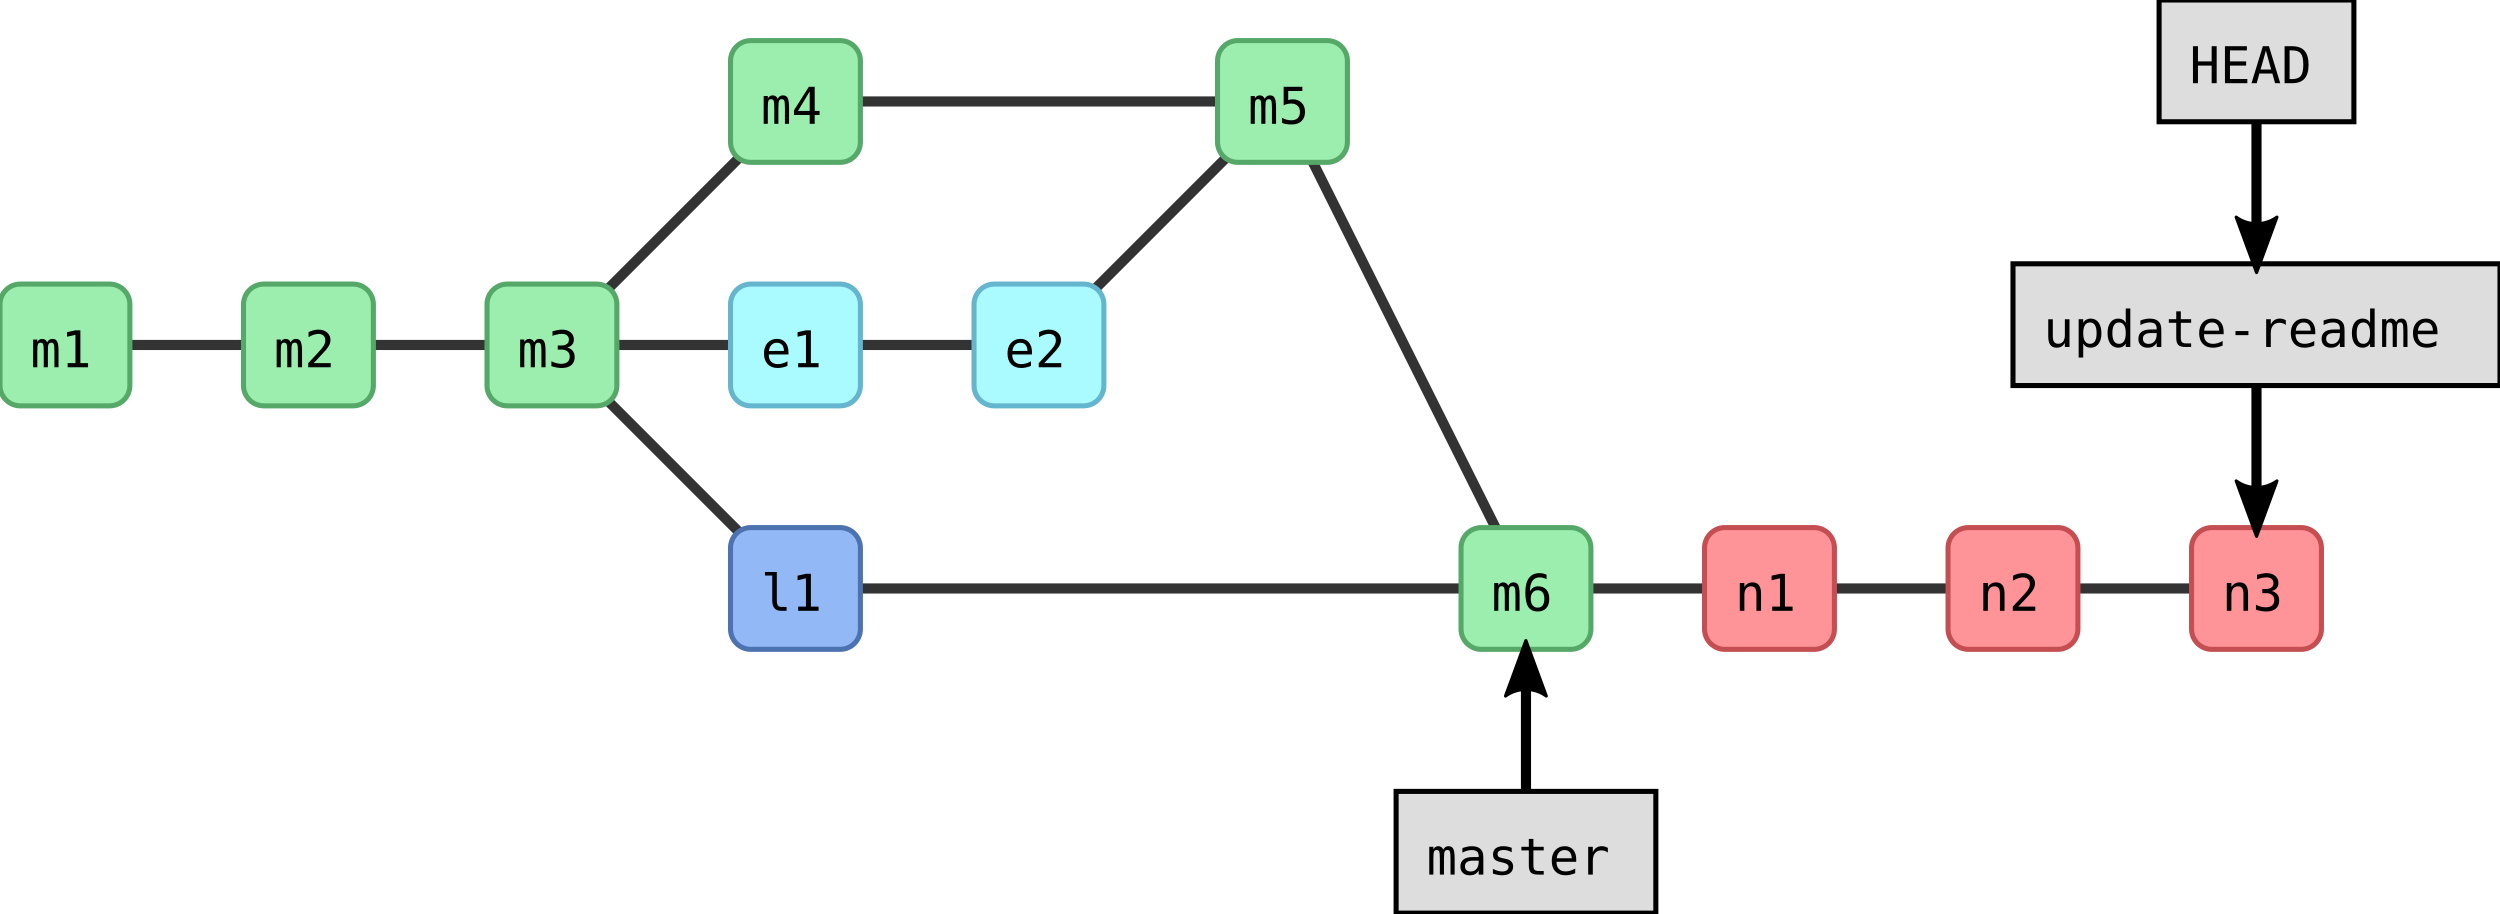
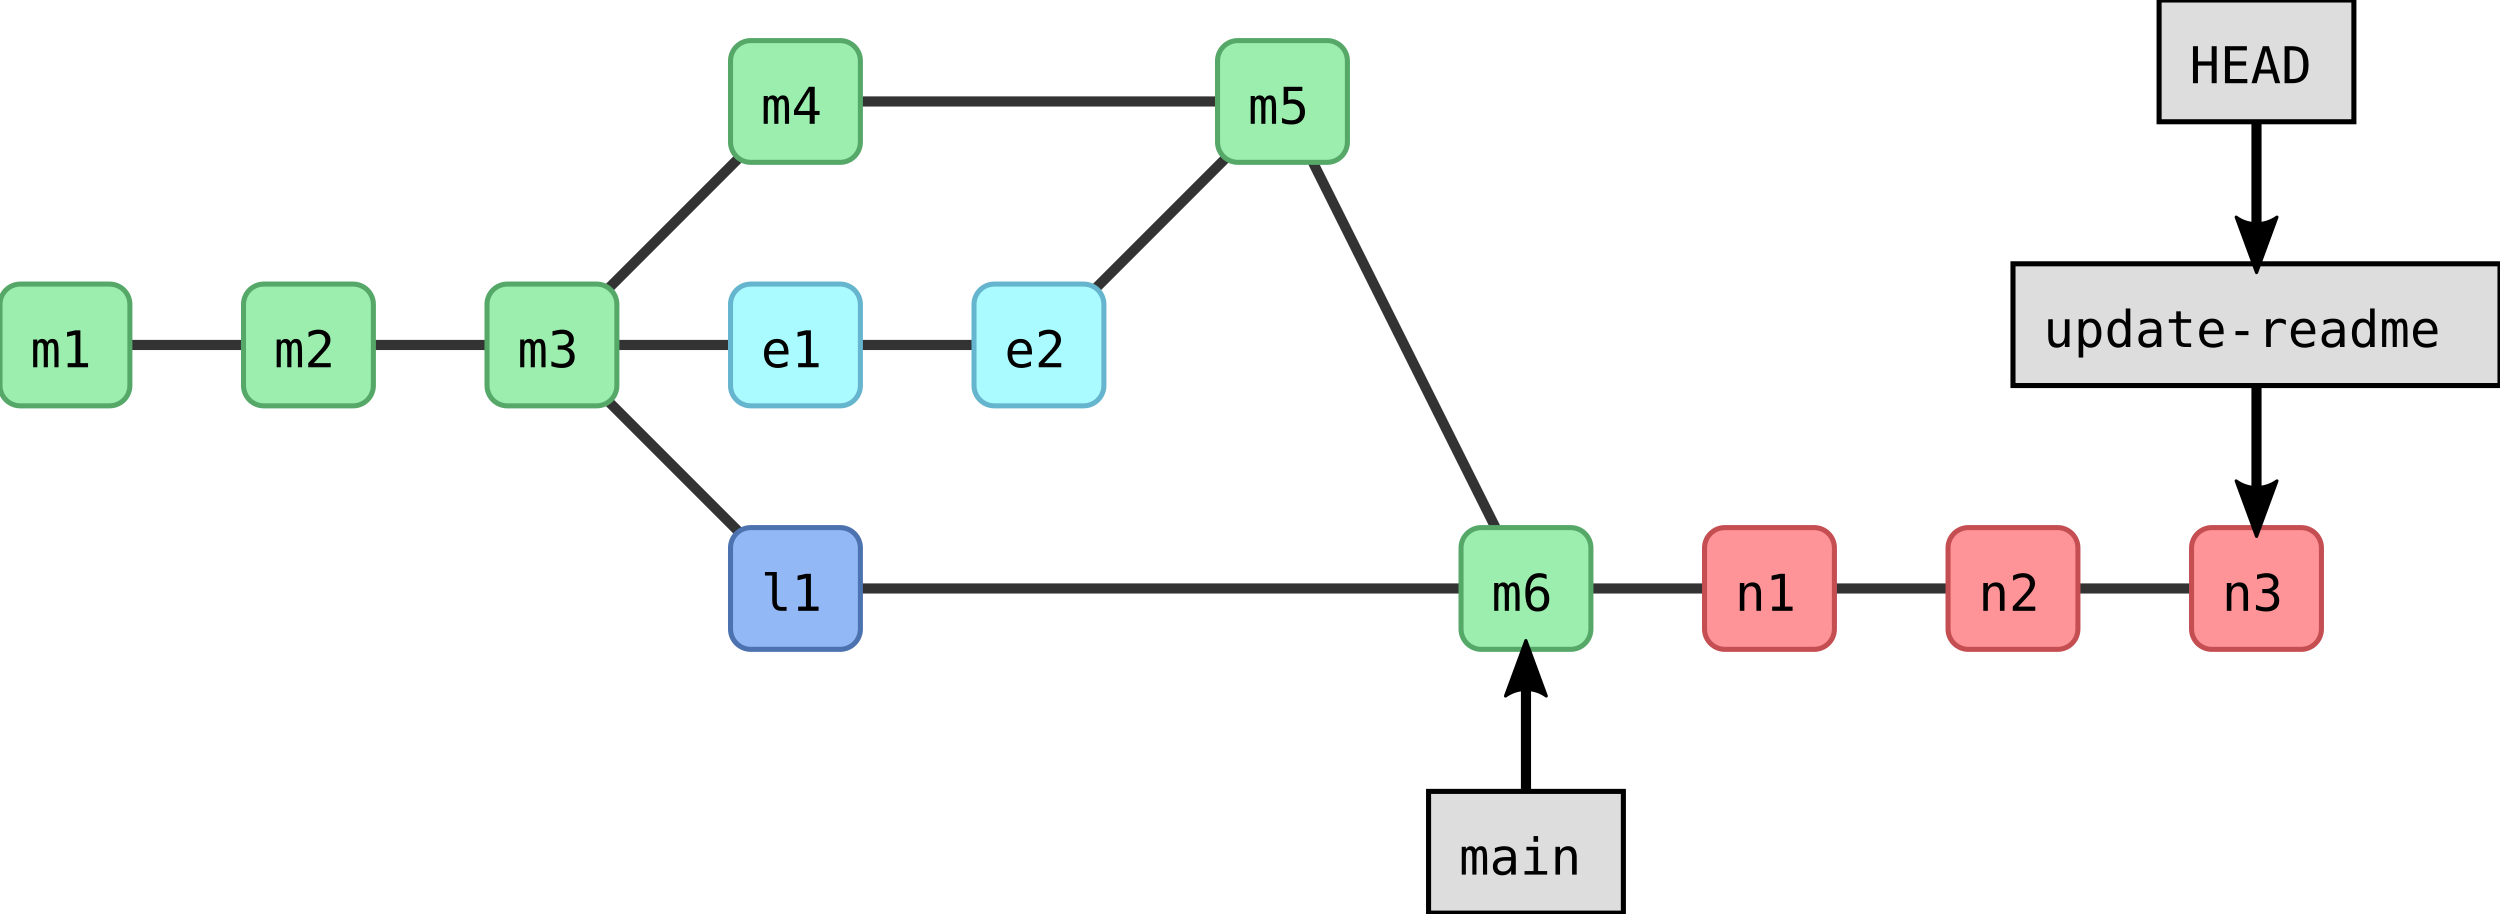
<svg xmlns="http://www.w3.org/2000/svg" width="616.0" height="225.0" id="svg2" version="1.1">
  <defs id="defs4">
    <marker orient="auto" refY="0.0" refX="0.0" id="fullmarker" style="overflow:visible;">
      <path style="opacity:1.0;fill:#000000;stroke:#000000;fill-rule:evenodd;stroke-width:0.625;stroke-linejoin:round;" d="M 8.719,4.034 L -2.207,0.016 L 8.719,-4.002 C 6.973,-1.63 6.983,1.616 8.719,4.034 z " transform="scale(0.5) rotate(180) translate(0,0)" />
    </marker>
    <marker orient="auto" refY="0.0" refX="0.0" id="ghostmarker" style="overflow:visible;">
      <path style="opacity:0.2;fill:#000000;stroke:#000000;fill-rule:evenodd;stroke-width:0.625;stroke-linejoin:round;" d="M 8.719,4.034 L -2.207,0.016 L 8.719,-4.002 C 6.973,-1.63 6.983,1.616 8.719,4.034 z " transform="scale(0.5) rotate(180) translate(0,0)" />
    </marker>
  </defs>
  <g transform="translate(-0.0,70.0) rotate(0)" id="layer1">
    <line x1="256.0" y1="15.0" x2="316.0" y2="-45.0" style="stroke:#000000;                         stroke-width:2.5;                         stroke-opacity:0.8" />
    <line x1="316.0" y1="-45.0" x2="376.0" y2="75.0" style="stroke:#000000;                         stroke-width:2.5;                         stroke-opacity:0.8" />
    <line x1="496.0" y1="75.0" x2="556.0" y2="75.0" style="stroke:#000000;                         stroke-width:2.5;                         stroke-opacity:0.8" />
    <line x1="136.0" y1="15.0" x2="196.0" y2="75.0" style="stroke:#000000;                         stroke-width:2.5;                         stroke-opacity:0.8" />
    <line x1="136.0" y1="15.0" x2="196.0" y2="-45.0" style="stroke:#000000;                         stroke-width:2.5;                         stroke-opacity:0.8" />
    <line x1="136.0" y1="15.0" x2="196.0" y2="15.0" style="stroke:#000000;                         stroke-width:2.5;                         stroke-opacity:0.8" />
    <line x1="196.0" y1="75.0" x2="376.0" y2="75.0" style="stroke:#000000;                         stroke-width:2.5;                         stroke-opacity:0.8" />
    <line x1="196.0" y1="15.0" x2="256.0" y2="15.0" style="stroke:#000000;                         stroke-width:2.5;                         stroke-opacity:0.8" />
    <line x1="436.0" y1="75.0" x2="496.0" y2="75.0" style="stroke:#000000;                         stroke-width:2.5;                         stroke-opacity:0.8" />
    <line x1="196.0" y1="-45.0" x2="316.0" y2="-45.0" style="stroke:#000000;                         stroke-width:2.5;                         stroke-opacity:0.8" />
    <line x1="76.0" y1="15.0" x2="136.0" y2="15.0" style="stroke:#000000;                         stroke-width:2.5;                         stroke-opacity:0.8" />
    <line x1="376.0" y1="75.0" x2="436.0" y2="75.0" style="stroke:#000000;                         stroke-width:2.5;                         stroke-opacity:0.8" />
    <line x1="16.0" y1="15.0" x2="76.0" y2="15.0" style="stroke:#000000;                         stroke-width:2.5;                         stroke-opacity:0.8" />
    <rect style="fill:#aafbff;                         stroke:#64B5CD;                         stroke-width:1.25;                         stroke-miterlimit:4;                         stroke-opacity:1.0;                         stroke-dasharray:none" width="32.0" height="30.0" x="240.0" y="0.0" ry="5.0" />
    <text style="font-size:12.5px;                         font-style:normal;                         font-weight:normal;                         line-height:125%%;                         letter-spacing:0px;                         word-spacing:0px;                         fill:#000000;                         fill-opacity:1.0;                         stroke:none;                         font-family:DejaVu Sans Mono" x="247.5" y="20.5">e2</text>
    <rect style="fill:#9beeae;                         stroke:#55A868;                         stroke-width:1.25;                         stroke-miterlimit:4;                         stroke-opacity:1.0;                         stroke-dasharray:none" width="32.0" height="30.0" x="300.0" y="-60.0" ry="5.0" />
    <text style="font-size:12.5px;                         font-style:normal;                         font-weight:normal;                         line-height:125%%;                         letter-spacing:0px;                         word-spacing:0px;                         fill:#000000;                         fill-opacity:1.0;                         stroke:none;                         font-family:DejaVu Sans Mono" x="307.5" y="-39.5">m5</text>
    <rect style="fill:#ff9498;                         stroke:#C44E52;                         stroke-width:1.25;                         stroke-miterlimit:4;                         stroke-opacity:1.0;                         stroke-dasharray:none" width="32.0" height="30.0" x="480.0" y="60.0" ry="5.0" />
    <text style="font-size:12.5px;                         font-style:normal;                         font-weight:normal;                         line-height:125%%;                         letter-spacing:0px;                         word-spacing:0px;                         fill:#000000;                         fill-opacity:1.0;                         stroke:none;                         font-family:DejaVu Sans Mono" x="487.5" y="80.5">n2</text>
    <rect style="fill:#ff9498;                         stroke:#C44E52;                         stroke-width:1.25;                         stroke-miterlimit:4;                         stroke-opacity:1.0;                         stroke-dasharray:none" width="32.0" height="30.0" x="540.0" y="60.0" ry="5.0" />
    <text style="font-size:12.5px;                         font-style:normal;                         font-weight:normal;                         line-height:125%%;                         letter-spacing:0px;                         word-spacing:0px;                         fill:#000000;                         fill-opacity:1.0;                         stroke:none;                         font-family:DejaVu Sans Mono" x="547.5" y="80.5">n3</text>
    <rect style="fill:#9beeae;                         stroke:#55A868;                         stroke-width:1.25;                         stroke-miterlimit:4;                         stroke-opacity:1.0;                         stroke-dasharray:none" width="32.0" height="30.0" x="120.0" y="0.0" ry="5.0" />
    <text style="font-size:12.5px;                         font-style:normal;                         font-weight:normal;                         line-height:125%%;                         letter-spacing:0px;                         word-spacing:0px;                         fill:#000000;                         fill-opacity:1.0;                         stroke:none;                         font-family:DejaVu Sans Mono" x="127.5" y="20.5">m3</text>
    <rect style="fill:#92b8f6;                         stroke:#4C72B0;                         stroke-width:1.25;                         stroke-miterlimit:4;                         stroke-opacity:1.0;                         stroke-dasharray:none" width="32.0" height="30.0" x="180.0" y="60.0" ry="5.0" />
    <text style="font-size:12.5px;                         font-style:normal;                         font-weight:normal;                         line-height:125%%;                         letter-spacing:0px;                         word-spacing:0px;                         fill:#000000;                         fill-opacity:1.0;                         stroke:none;                         font-family:DejaVu Sans Mono" x="187.5" y="80.5">l1</text>
    <rect style="fill:#aafbff;                         stroke:#64B5CD;                         stroke-width:1.25;                         stroke-miterlimit:4;                         stroke-opacity:1.0;                         stroke-dasharray:none" width="32.0" height="30.0" x="180.0" y="0.0" ry="5.0" />
    <text style="font-size:12.5px;                         font-style:normal;                         font-weight:normal;                         line-height:125%%;                         letter-spacing:0px;                         word-spacing:0px;                         fill:#000000;                         fill-opacity:1.0;                         stroke:none;                         font-family:DejaVu Sans Mono" x="187.5" y="20.5">e1</text>
    <rect style="fill:#ff9498;                         stroke:#C44E52;                         stroke-width:1.25;                         stroke-miterlimit:4;                         stroke-opacity:1.0;                         stroke-dasharray:none" width="32.0" height="30.0" x="420.0" y="60.0" ry="5.0" />
    <text style="font-size:12.5px;                         font-style:normal;                         font-weight:normal;                         line-height:125%%;                         letter-spacing:0px;                         word-spacing:0px;                         fill:#000000;                         fill-opacity:1.0;                         stroke:none;                         font-family:DejaVu Sans Mono" x="427.5" y="80.5">n1</text>
    <rect style="fill:#9beeae;                         stroke:#55A868;                         stroke-width:1.25;                         stroke-miterlimit:4;                         stroke-opacity:1.0;                         stroke-dasharray:none" width="32.0" height="30.0" x="180.0" y="-60.0" ry="5.0" />
    <text style="font-size:12.5px;                         font-style:normal;                         font-weight:normal;                         line-height:125%%;                         letter-spacing:0px;                         word-spacing:0px;                         fill:#000000;                         fill-opacity:1.0;                         stroke:none;                         font-family:DejaVu Sans Mono" x="187.5" y="-39.5">m4</text>
    <rect style="fill:#9beeae;                         stroke:#55A868;                         stroke-width:1.25;                         stroke-miterlimit:4;                         stroke-opacity:1.0;                         stroke-dasharray:none" width="32.0" height="30.0" x="60.0" y="0.0" ry="5.0" />
    <text style="font-size:12.5px;                         font-style:normal;                         font-weight:normal;                         line-height:125%%;                         letter-spacing:0px;                         word-spacing:0px;                         fill:#000000;                         fill-opacity:1.0;                         stroke:none;                         font-family:DejaVu Sans Mono" x="67.5" y="20.5">m2</text>
    <rect style="fill:#9beeae;                         stroke:#55A868;                         stroke-width:1.25;                         stroke-miterlimit:4;                         stroke-opacity:1.0;                         stroke-dasharray:none" width="32.0" height="30.0" x="360.0" y="60.0" ry="5.0" />
    <text style="font-size:12.5px;                         font-style:normal;                         font-weight:normal;                         line-height:125%%;                         letter-spacing:0px;                         word-spacing:0px;                         fill:#000000;                         fill-opacity:1.0;                         stroke:none;                         font-family:DejaVu Sans Mono" x="367.5" y="80.5">m6</text>
    <rect style="fill:#9beeae;                         stroke:#55A868;                         stroke-width:1.25;                         stroke-miterlimit:4;                         stroke-opacity:1.0;                         stroke-dasharray:none" width="32.0" height="30.0" x="0.0" y="0.0" ry="5.0" />
    <text style="font-size:12.5px;                         font-style:normal;                         font-weight:normal;                         line-height:125%%;                         letter-spacing:0px;                         word-spacing:0px;                         fill:#000000;                         fill-opacity:1.0;                         stroke:none;                         font-family:DejaVu Sans Mono" x="7.5" y="20.5">m1</text>
    <path style="fill:none;                  stroke:#000000;                  stroke-width:2.5;                  stroke-linecap:butt;                  stroke-linejoin:miter;                  stroke-opacity:1.0;                  marker-end:url(#fullmarker);                  stroke-miterlimit:4;                  stroke-dasharray:none" d="M 556.0,10.0 556.0,59.4" />
    <rect style="fill:#dddddd;                         stroke:#000000;                         stroke-width:1.25;                         stroke-miterlimit:4;                         stroke-opacity:1.0;                         stroke-dasharray:none" width="120.0" height="30.0" x="496.0" y="-5.0" ry="0.0" />
    <text style="font-size:12.5px;                         font-style:normal;                         font-weight:normal;                         line-height:125%%;                         letter-spacing:0px;                         word-spacing:0px;                         fill:#000000;                         fill-opacity:1.0;                         stroke:none;                         font-family:DejaVu Sans Mono" x="503.5" y="15.5">update-readme</text>
    <path style="fill:none;                  stroke:#000000;                  stroke-width:2.5;                  stroke-linecap:butt;                  stroke-linejoin:miter;                  stroke-opacity:1.0;                  marker-end:url(#fullmarker);                  stroke-miterlimit:4;                  stroke-dasharray:none" d="M 556.0,-55.0 556.0,-5.6" />
    <rect style="fill:#dddddd;                         stroke:#000000;                         stroke-width:1.25;                         stroke-miterlimit:4;                         stroke-opacity:1.0;                         stroke-dasharray:none" width="48.0" height="30.0" x="532.0" y="-70.0" ry="0.0" />
    <text style="font-size:12.5px;                         font-style:normal;                         font-weight:normal;                         line-height:125%%;                         letter-spacing:0px;                         word-spacing:0px;                         fill:#000000;                         fill-opacity:1.0;                         stroke:none;                         font-family:DejaVu Sans Mono" x="539.5" y="-49.5">HEAD</text>
    <path style="fill:none;                  stroke:#000000;                  stroke-width:2.5;                  stroke-linecap:butt;                  stroke-linejoin:miter;                  stroke-opacity:1.0;                  marker-end:url(#fullmarker);                  stroke-miterlimit:4;                  stroke-dasharray:none" d="M 376.0,140.0 376.0,90.6" />
-     <rect style="fill:#dddddd;                         stroke:#000000;                         stroke-width:1.25;                         stroke-miterlimit:4;                         stroke-opacity:1.0;                         stroke-dasharray:none" width="64.0" height="30.0" x="344.0" y="125.0" ry="0.0" />
-     <text style="font-size:12.5px;                         font-style:normal;                         font-weight:normal;                         line-height:125%%;                         letter-spacing:0px;                         word-spacing:0px;                         fill:#000000;                         fill-opacity:1.0;                         stroke:none;                         font-family:DejaVu Sans Mono" x="351.5" y="145.5">master</text>
+     <rect style="fill:#dddddd;                         stroke:#000000;                         stroke-width:1.25;                         stroke-miterlimit:4;                         stroke-opacity:1.0;                         stroke-dasharray:none" width="48.0" height="30.0" x="352.0" y="125.0" ry="0.0" />
+     <text style="font-size:12.5px;                         font-style:normal;                         font-weight:normal;                         line-height:125%%;                         letter-spacing:0px;                         word-spacing:0px;                         fill:#000000;                         fill-opacity:1.0;                         stroke:none;                         font-family:DejaVu Sans Mono" x="359.5" y="145.5">main</text>
  </g>
</svg>
